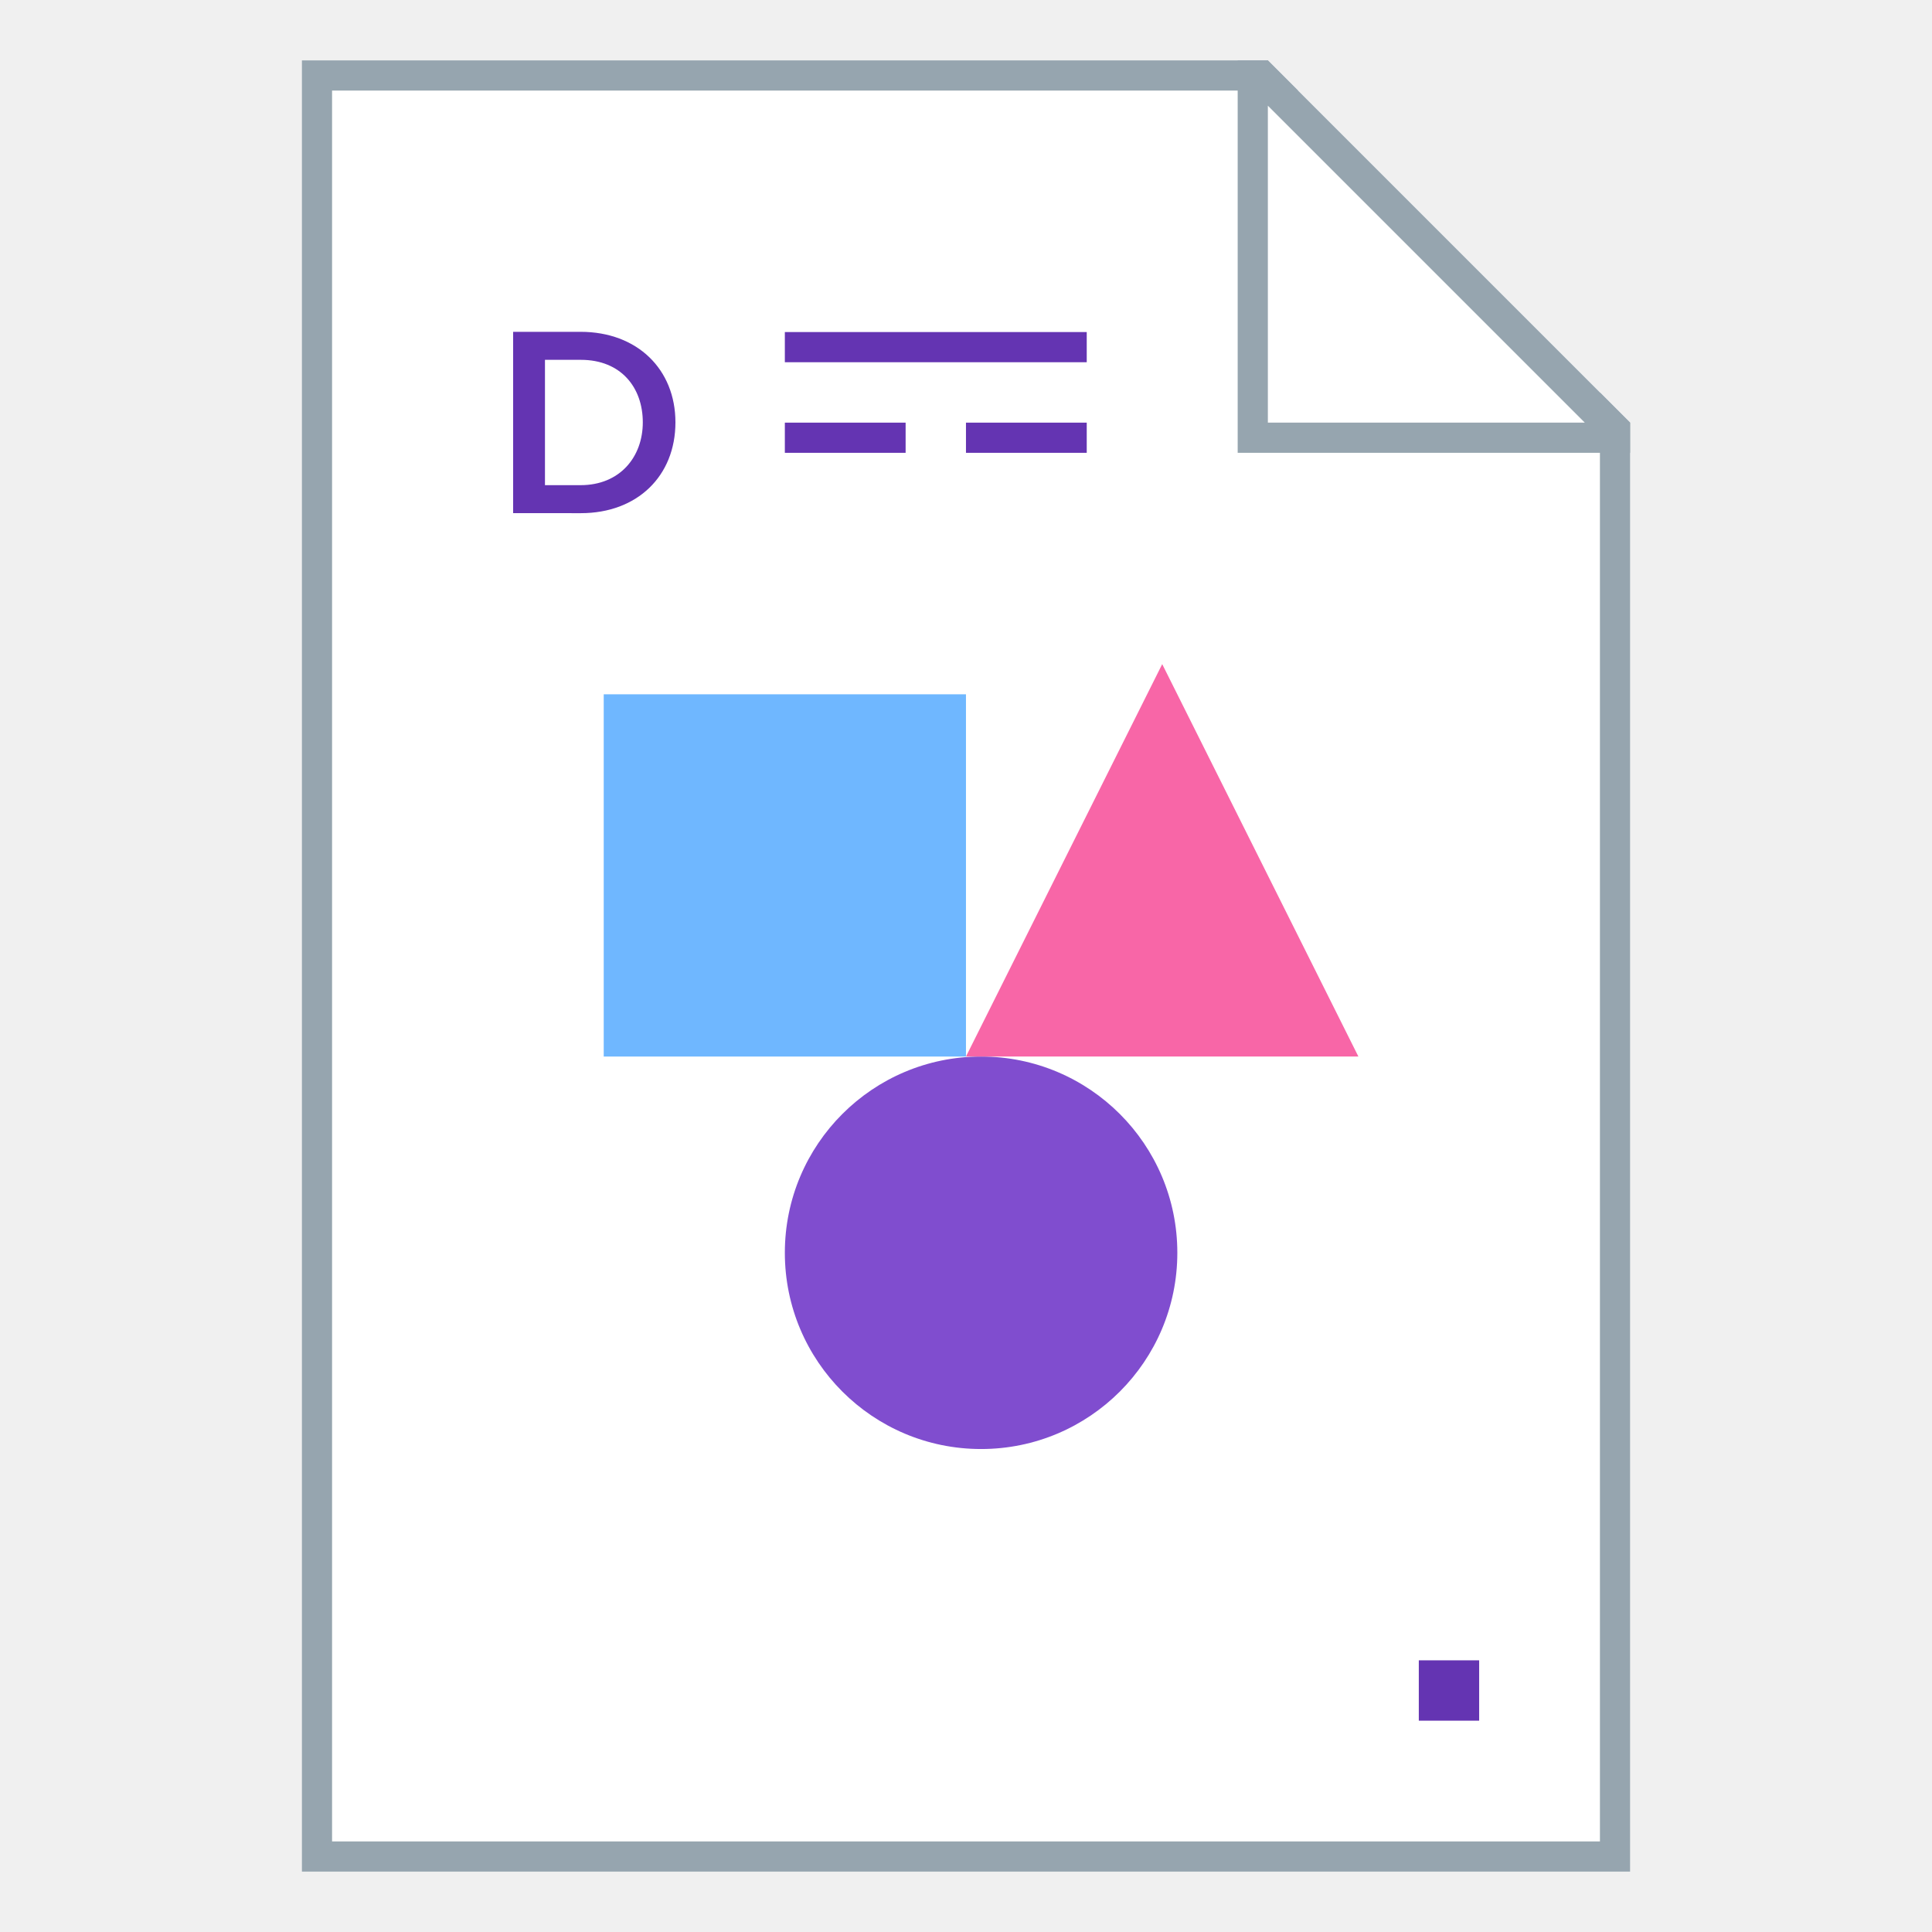
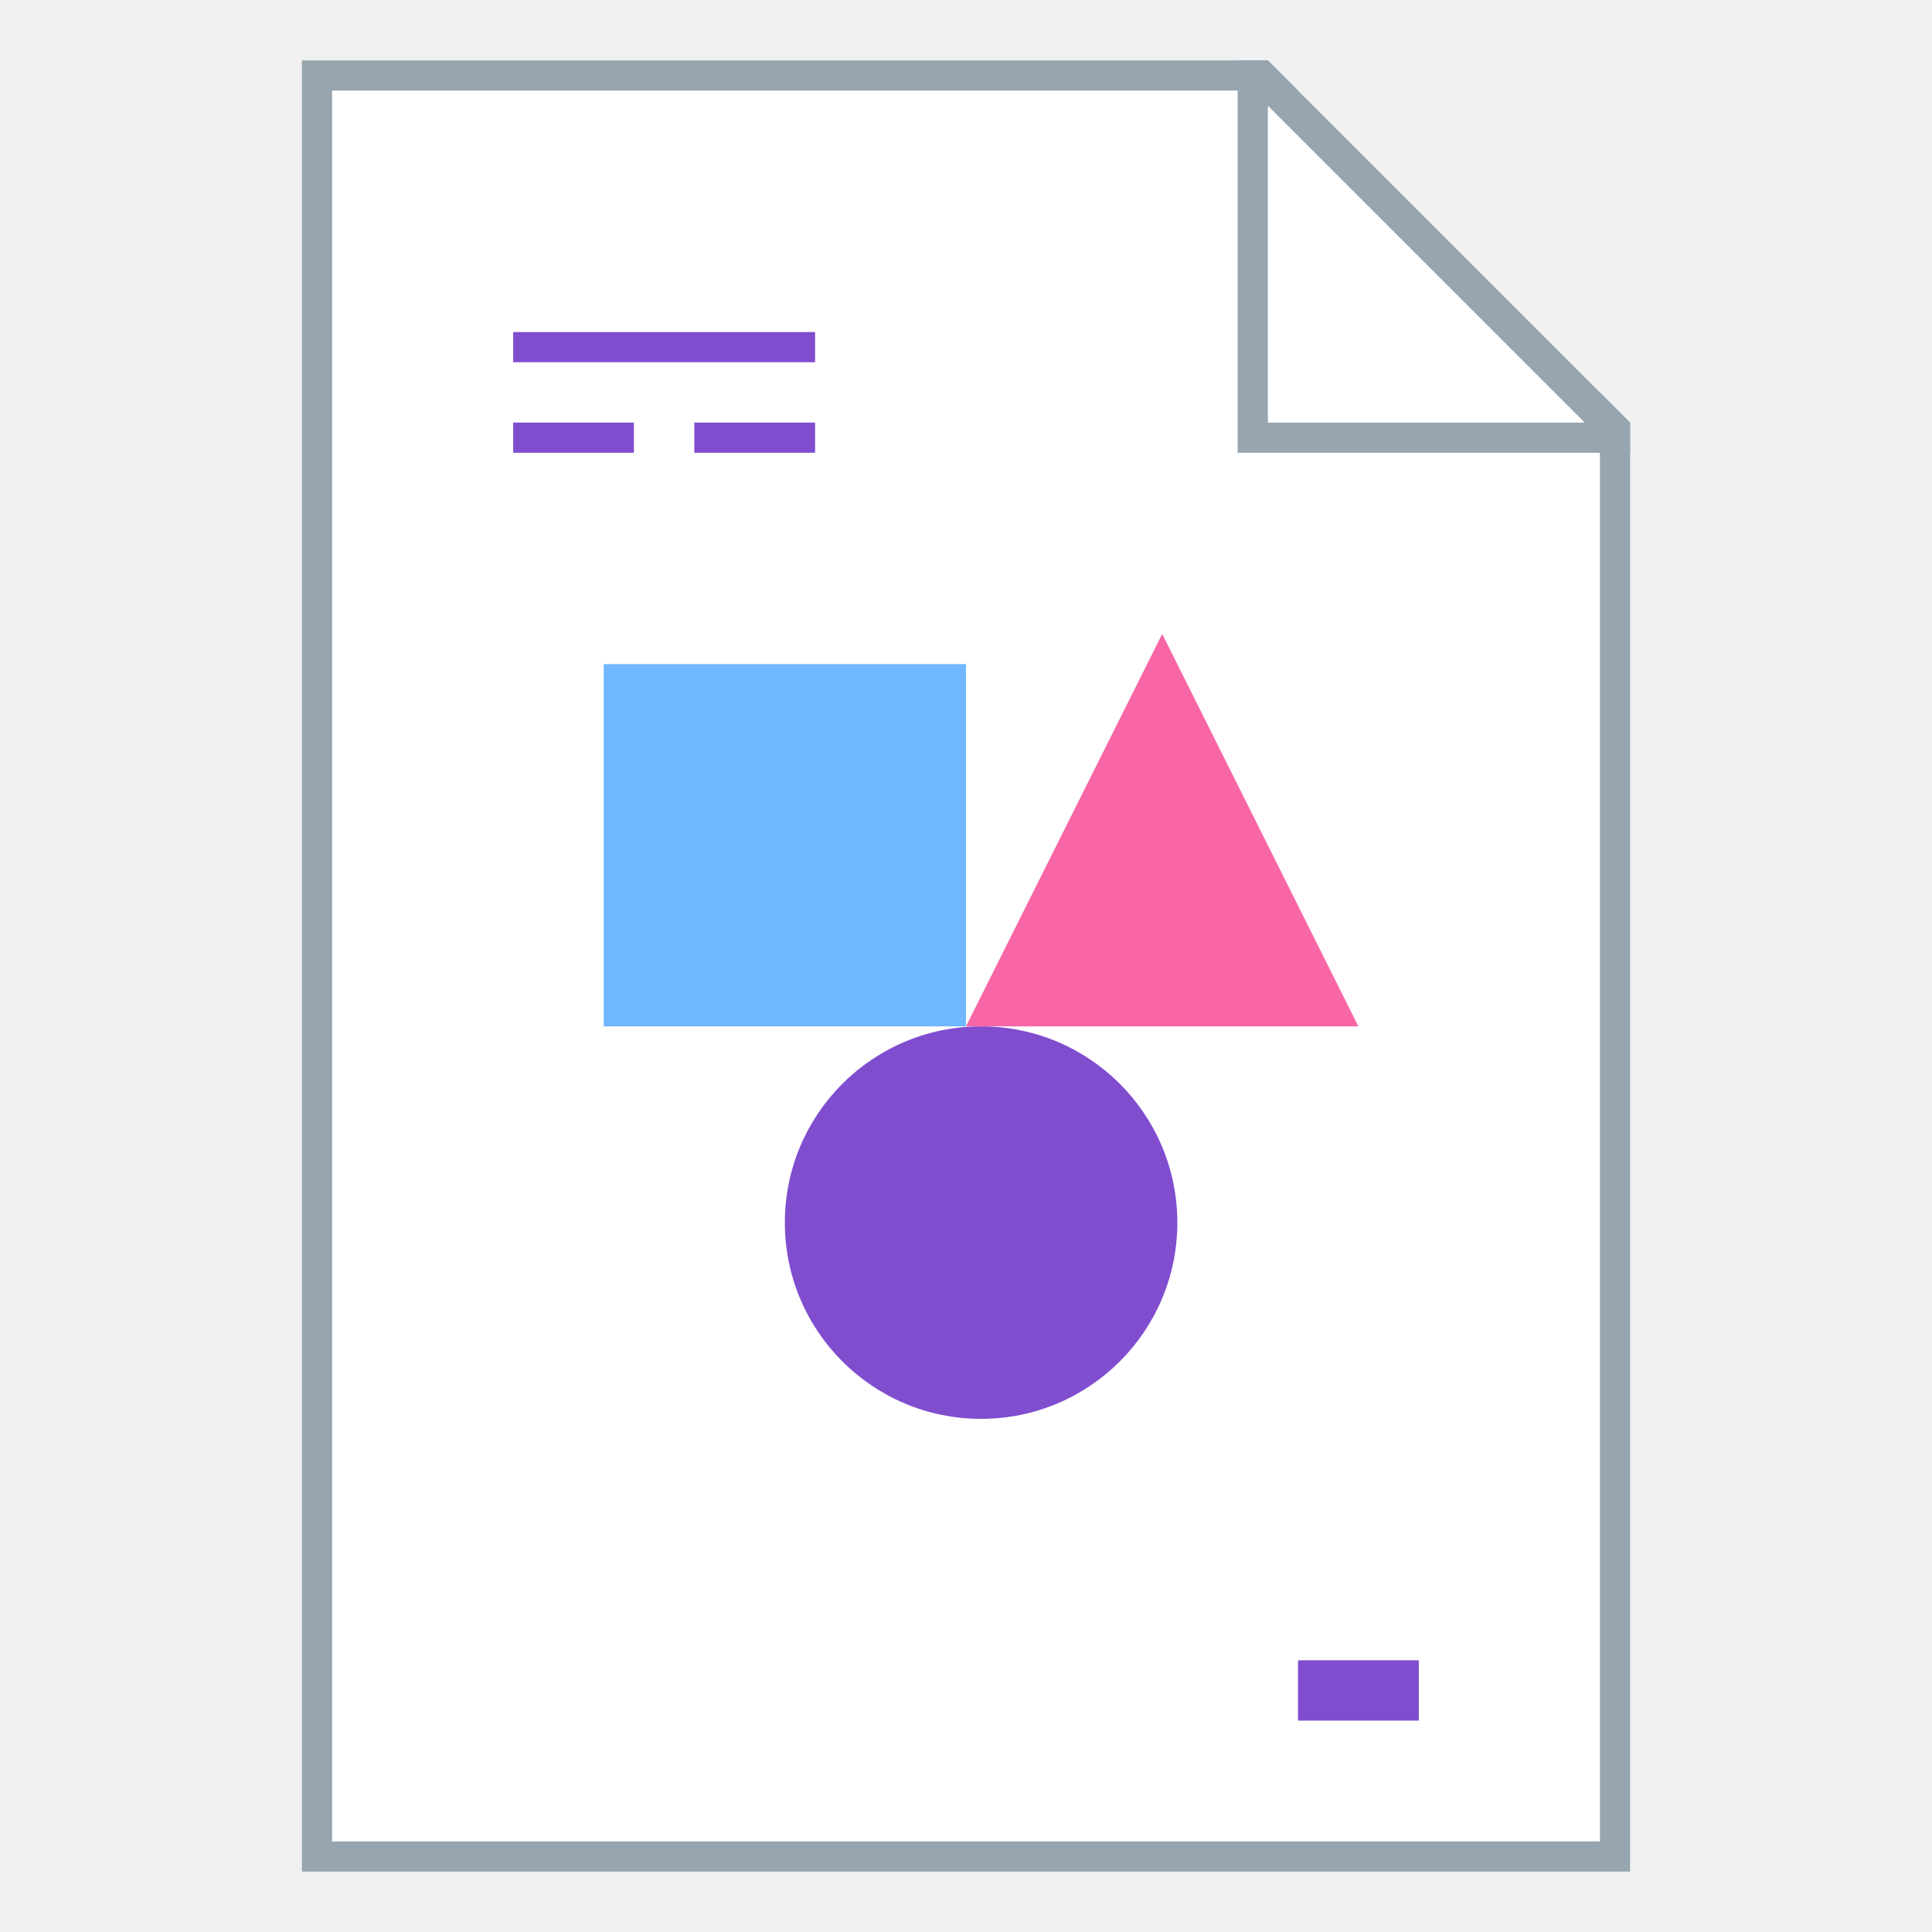
<svg xmlns="http://www.w3.org/2000/svg" width="128" height="128" viewBox="0 0 33.867 33.867" version="1.1" id="svg2634">
  <defs id="defs2628" />
  <g id="layer1" transform="translate(-82.55,-136.1333)">
-     <g id="g4815">
+     <g id="g911">
      <path id="rect851" d="m 87.842,137.192 v 31.75 H 111.125 v -25.4 l -6.35,-6.35 z" style="fill:#ffffff;fill-opacity:1;stroke:none;stroke-width:0.529;stroke-linejoin:bevel;stroke-miterlimit:4;stroke-dasharray:none;stroke-opacity:1" />
      <path id="rect840" d="m 87.842,137.192 v 31.75 H 111.125 v -25.4 l -0.529,-0.529 v 25.4 H 88.371 v -30.692 h 16.933 l -0.529,-0.529 z" style="fill:#96a5af;fill-opacity:1;stroke:none;stroke-width:0.265;stroke-linejoin:round;stroke-miterlimit:4;stroke-dasharray:none" />
      <path id="path863" d="m 104.246,137.192 v 6.879 h 6.879 v -0.529 l -6.35,-6.35 z m 0.529,0.794 5.556,5.556 H 104.775 Z" style="fill:#96a5af;fill-opacity:1;stroke:none;stroke-width:0.265px;stroke-linecap:butt;stroke-linejoin:miter;stroke-opacity:1" />
-       <rect transform="scale(1,-1)" y="-144.071" x="96.308" height="0.529" width="2.117" id="rect908" style="fill:#6434b2;fill-opacity:1;stroke:none;stroke-width:0.529;stroke-linejoin:bevel;stroke-miterlimit:4;stroke-dasharray:none;stroke-opacity:1" />
-       <rect transform="scale(1,-1)" y="-144.071" x="99.483" height="0.529" width="2.117" id="rect910" style="fill:#6434b2;fill-opacity:1;stroke:none;stroke-width:0.529;stroke-linejoin:bevel;stroke-miterlimit:4;stroke-dasharray:none;stroke-opacity:1" />
-       <rect transform="scale(1,-1)" y="-142.483" x="96.308" height="0.529" width="5.292" id="rect912" style="fill:#6434b2;fill-opacity:1;stroke:none;stroke-width:0.529;stroke-linejoin:bevel;stroke-miterlimit:4;stroke-dasharray:none;stroke-opacity:1" />
-       <rect y="165.238" x="107.421" height="1.058" width="1.058" id="rect885" style="opacity:1;fill:#6434b2;fill-opacity:1;fill-rule:evenodd;stroke:none;stroke-width:0.529;stroke-linecap:round;stroke-linejoin:bevel;stroke-miterlimit:4;stroke-dasharray:none;stroke-opacity:1" />
-       <text id="text872" y="155.183" x="79.904" style="font-style:normal;font-variant:normal;font-weight:bold;font-stretch:normal;font-size:7.761px;line-height:1.25;font-family:'Museo Sans';-inkscape-font-specification:'Museo Sans Bold';letter-spacing:0px;word-spacing:0px;fill:#000000;fill-opacity:1;stroke:none;stroke-width:0.265" xml:space="preserve">
-         <tspan style="font-style:normal;font-variant:normal;font-weight:bold;font-stretch:normal;font-family:'Museo Sans';-inkscape-font-specification:'Museo Sans Bold';stroke-width:0.265" y="161.974" x="79.904" id="tspan870" />
-       </text>
-       <g transform="translate(4.2187503e-7,-1.6578125e-5)" id="text4569-3" style="font-style:normal;font-variant:normal;font-weight:normal;font-stretch:normal;font-size:5.406px;line-height:1.25;font-family:'Proxima Nova';-inkscape-font-specification:'Proxima Nova';letter-spacing:0px;word-spacing:0px;fill:#7e86c4;fill-opacity:1;stroke:none;stroke-width:0.29" aria-label="D">
-         <path id="path4593-6" style="font-style:normal;font-variant:normal;font-weight:600;font-stretch:normal;font-family:'Proxima Nova';-inkscape-font-specification:'Proxima Nova Semi-Bold';fill:#6434b2;stroke-width:0.255" d="m 92.732,145.129 c 0.991,0 1.658,-0.653 1.658,-1.592 0,-0.929 -0.667,-1.587 -1.663,-1.587 h -1.182 v 3.178 z m -0.005,-0.491 h -0.624 v -2.197 h 0.629 c 0.705,0 1.086,0.486 1.086,1.096 0,0.605 -0.4,1.101 -1.091,1.101 z" />
-       </g>
-       <path id="rect846" d="m 93.133,148.304 v 6.35 h 6.35 v -6.35 z" style="opacity:1;fill:#6fb7ff;fill-opacity:1;fill-rule:evenodd;stroke:none;stroke-width:0.529;stroke-linecap:square;stroke-linejoin:bevel;stroke-miterlimit:4;stroke-dasharray:none;stroke-opacity:1" />
-       <path id="path848" d="m 99.748,154.654 c -1.9,0 -3.44,1.54 -3.44,3.44 0,1.9 1.54,3.44 3.44,3.44 1.9,0 3.44,-1.54 3.44,-3.44 0,-1.9 -1.54,-3.44 -3.44,-3.44 z" style="opacity:1;fill:#804dcf;fill-opacity:1;fill-rule:evenodd;stroke:none;stroke-width:0.529;stroke-linecap:square;stroke-linejoin:bevel;stroke-miterlimit:4;stroke-dasharray:none;stroke-opacity:1" />
-       <path id="path850" d="m 102.923,147.775 -3.44,6.879 h 6.879 z" style="fill:#f866a7;fill-opacity:1;stroke:none;stroke-width:0.265px;stroke-linecap:butt;stroke-linejoin:miter;stroke-opacity:1" />
+       <path id="rect908" style="fill:#804dcf;fill-opacity:1;stroke:none;stroke-width:0.529;stroke-linejoin:bevel;stroke-miterlimit:4;stroke-dasharray:none;stroke-opacity:1" d="m 91.546,141.954 v 0.529 H 96.838 v -0.529 z m 0,1.587 v 0.529 H 93.662 v -0.529 z m 3.175,0 v 0.529 H 96.838 v -0.529 z" />
+       <rect y="165.237" x="105.304" height="1.058" id="rect885" style="fill:#804dcf;fill-opacity:1;fill-rule:evenodd;stroke:none;stroke-width:0.529;stroke-linecap:round;stroke-linejoin:bevel;stroke-miterlimit:4;stroke-dasharray:none;stroke-opacity:1" width="2.117" />
+       <text id="text872" y="155.183" x="79.904" style="font-style:normal;font-variant:normal;font-weight:bold;font-stretch:normal;font-size:7.761px;line-height:1.25;font-family:'Museo Sans';-inkscape-font-specification:'Museo Sans Bold';letter-spacing:0px;word-spacing:0px;fill:#000000;fill-opacity:1;stroke:none;stroke-width:0.265" xml:space="preserve" />
+       <path id="rect846" d="m 93.133,147.775 v 6.35 h 6.35 v -6.35 z" style="fill:#6fb7ff;fill-opacity:1;fill-rule:evenodd;stroke:none;stroke-width:0.529;stroke-linecap:square;stroke-linejoin:bevel;stroke-miterlimit:4;stroke-dasharray:none;stroke-opacity:1" />
+       <path id="path848" d="m 99.748,154.125 c -1.9,0 -3.44,1.54 -3.44,3.44 0,1.9 1.54,3.44 3.44,3.44 1.9,0 3.44,-1.54 3.44,-3.44 0,-1.9 -1.54,-3.44 -3.44,-3.44 z" style="fill:#804dcf;fill-opacity:1;fill-rule:evenodd;stroke:none;stroke-width:0.529;stroke-linecap:square;stroke-linejoin:bevel;stroke-miterlimit:4;stroke-dasharray:none;stroke-opacity:1" />
+       <path id="path850" d="m 102.923,147.246 -3.44,6.879 h 6.879 z" style="fill:#f866a7;fill-opacity:1;stroke:none;stroke-width:0.265px;stroke-linecap:butt;stroke-linejoin:miter;stroke-opacity:1" />
    </g>
  </g>
</svg>
